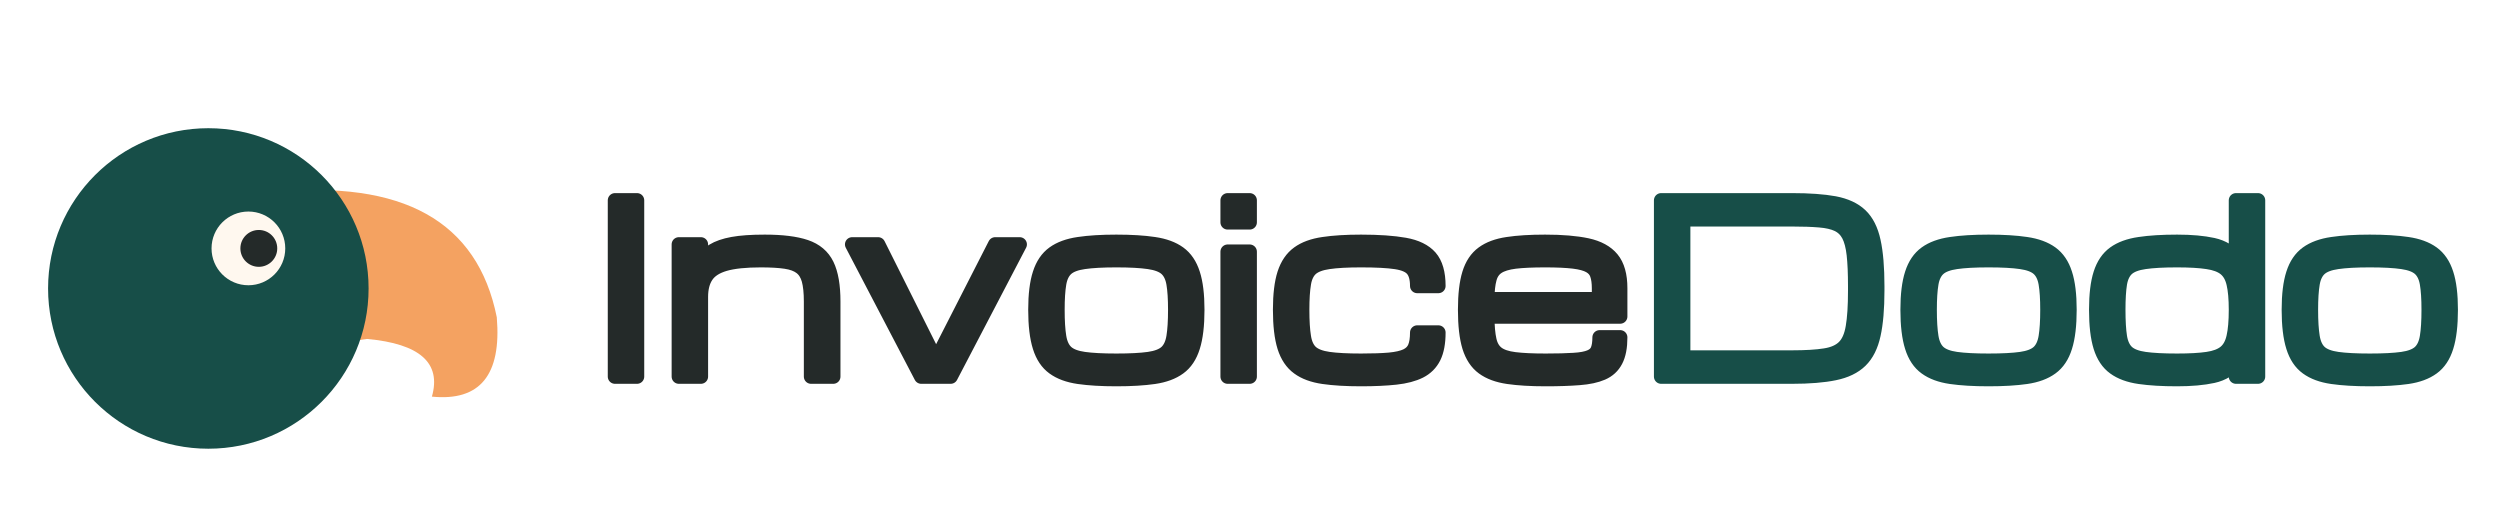
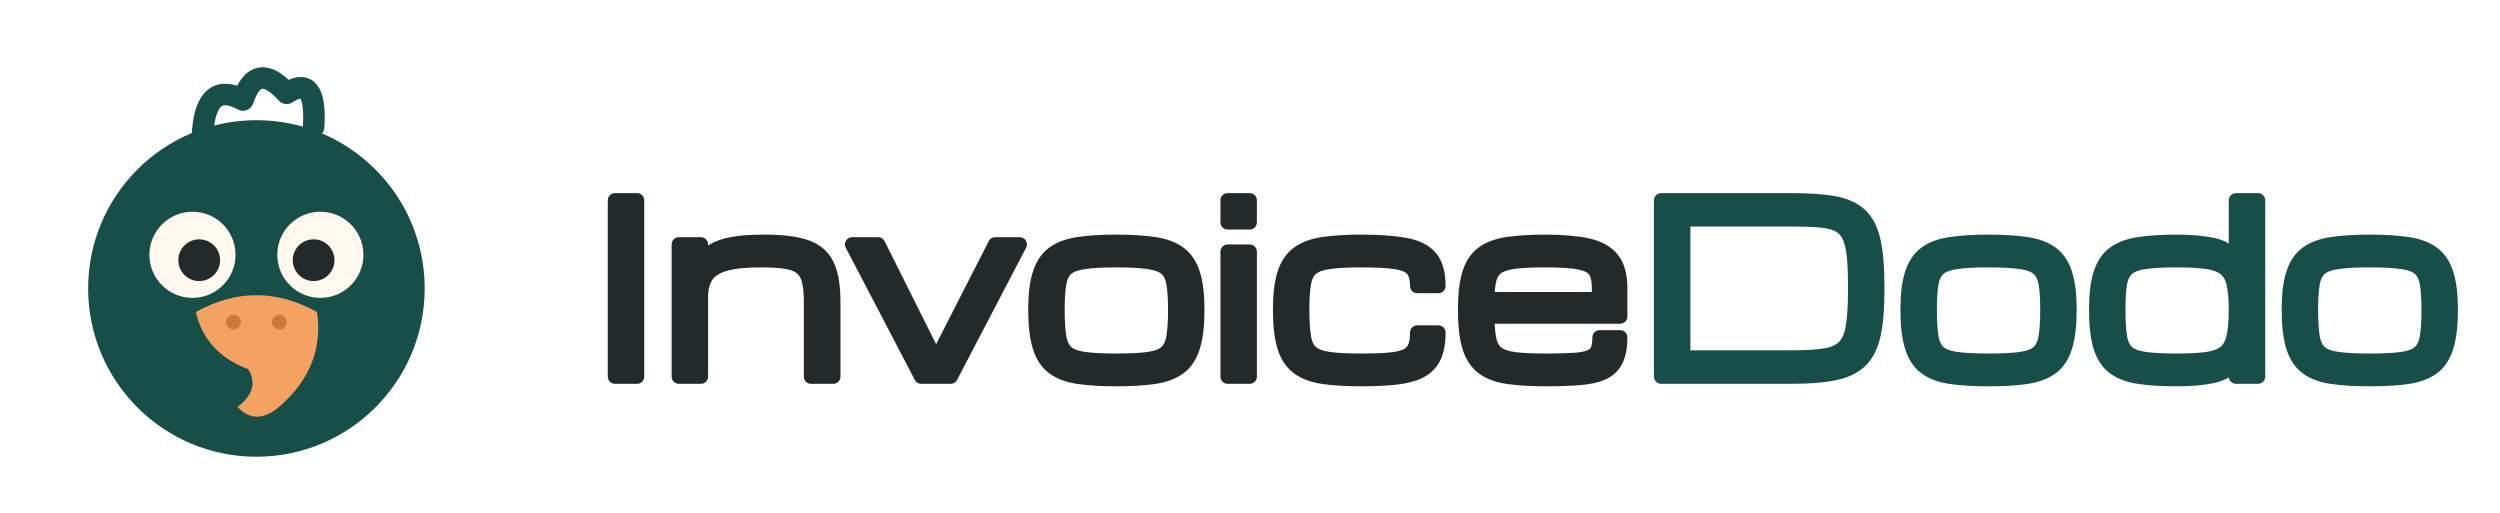
<svg xmlns="http://www.w3.org/2000/svg" viewBox="0 0 312 64" role="img" aria-label="InvoiceDodo">
-   <path d="M34 24 Q58.4 21.6 62 39.6 Q62.9 50.4 53.9 49.5 Q55.7 43.2 45.8 42.3 L34 44 Z" fill="#F4A261" />
-   <circle cx="26" cy="36" r="20" fill="#174E48" />
-   <circle cx="31" cy="31" r="4.6" fill="#FFF8EF" />
-   <circle cx="32.3" cy="31" r="2.3" fill="#242A29" />
+   <g transform="translate(32 36) scale(0.84) translate(-41 -44)">
+     <path d="M33 21 Q33.5 13 39 16 Q41 10 45.5 15 Q50 12 49.5 20" fill="none" stroke="#174E48" stroke-width="3.2" stroke-linecap="round" stroke-linejoin="round" />
+     <circle cx="41" cy="44" r="25" fill="#174E48" />
+     <circle cx="31.5" cy="39" r="6.4" fill="#FFF8EF" />
+     <circle cx="50.5" cy="39" r="6.4" fill="#FFF8EF" />
+     <circle cx="32.5" cy="39.8" r="3.1" fill="#242A29" />
+     <circle cx="49.5" cy="39.8" r="3.1" fill="#242A29" />
+     <path d="M32 47.5 Q41 42.5 50 47.5 Q51.2 55.5 44.6 61.4 Q41 64.6 38.2 61.6 Q41.6 59 39.8 56 Q33.4 53.6 32 47.5 Z" fill="#F4A261" />
+     <circle cx="37.6" cy="49" r="1.1" fill="#C97A3A" />
+     <circle cx="44.4" cy="49" r="1.1" fill="#C97A3A" />
+   </g>
  <path d="M76.75 47.0V25.0H79.5V47.0ZM84.72 47.0V30.5H87.47V32.69Q88.09 31.86 89.00 31.30Q89.91 30.74 91.43 30.46Q92.96 30.18 95.44 30.18Q98.67 30.18 100.54 30.81Q102.41 31.44 103.20 33.06Q103.99 34.68 103.99 37.64V47.0H101.22V37.64Q101.22 35.95 100.94 34.92Q100.65 33.89 99.95 33.36Q99.26 32.83 98.04 32.65Q96.83 32.47 94.95 32.47Q92.08 32.47 90.45 32.94Q88.82 33.42 88.15 34.43Q87.47 35.44 87.47 37.05V47.0ZM114.97 47.0 106.35 30.5H109.59L116.81 44.93H116.83L124.20 30.5H127.26L118.64 47.0ZM139.32 47.31Q136.56 47.31 134.62 47.03Q132.69 46.75 131.50 45.88Q130.31 45.02 129.77 43.29Q129.22 41.55 129.22 38.66Q129.22 35.85 129.77 34.16Q130.31 32.47 131.50 31.61Q132.69 30.75 134.62 30.47Q136.56 30.18 139.32 30.18Q142.10 30.18 144.03 30.47Q145.95 30.75 147.14 31.61Q148.33 32.47 148.87 34.16Q149.42 35.85 149.42 38.66Q149.42 41.55 148.87 43.29Q148.33 45.02 147.14 45.88Q145.95 46.75 144.03 47.03Q142.10 47.31 139.32 47.31ZM146.67 38.66Q146.67 36.61 146.46 35.38Q146.25 34.15 145.55 33.52Q144.85 32.90 143.37 32.69Q141.88 32.47 139.32 32.47Q136.77 32.47 135.28 32.69Q133.79 32.90 133.09 33.52Q132.39 34.15 132.18 35.38Q131.97 36.61 131.97 38.66Q131.97 40.78 132.18 42.05Q132.39 43.33 133.09 43.97Q133.79 44.60 135.28 44.81Q136.77 45.02 139.32 45.02Q141.88 45.02 143.37 44.81Q144.85 44.60 145.55 43.97Q146.25 43.33 146.46 42.05Q146.67 40.78 146.67 38.66ZM153.21 47.0V31.41H155.96V47.0ZM153.21 27.75V25.0H155.96V27.75ZM169.86 47.31Q167.09 47.31 165.16 47.03Q163.22 46.75 162.04 45.88Q160.85 45.02 160.30 43.29Q159.76 41.55 159.76 38.66Q159.76 35.85 160.30 34.16Q160.85 32.47 162.04 31.61Q163.22 30.75 165.16 30.47Q167.09 30.18 169.86 30.18Q173.16 30.18 175.31 30.56Q177.45 30.94 178.48 32.11Q179.51 33.29 179.51 35.69H176.87Q176.87 34.30 176.30 33.62Q175.73 32.93 174.21 32.70Q172.69 32.47 169.86 32.47Q167.31 32.47 165.82 32.69Q164.33 32.90 163.62 33.52Q162.92 34.15 162.72 35.38Q162.51 36.61 162.51 38.66Q162.51 40.78 162.72 42.05Q162.92 43.33 163.62 43.97Q164.33 44.60 165.82 44.81Q167.31 45.02 169.86 45.02Q172.02 45.02 173.39 44.90Q174.77 44.77 175.53 44.41Q176.29 44.04 176.58 43.35Q176.87 42.66 176.87 41.5H179.51Q179.51 43.41 178.94 44.57Q178.36 45.73 177.19 46.32Q176.01 46.91 174.19 47.11Q172.36 47.31 169.86 47.31ZM202.20 42.10Q202.20 43.94 201.64 45.00Q201.09 46.06 199.96 46.55Q198.83 47.04 197.08 47.17Q195.32 47.31 192.90 47.31Q190.14 47.31 188.21 47.03Q186.28 46.75 185.10 45.88Q183.92 45.02 183.38 43.29Q182.85 41.55 182.85 38.66Q182.85 35.85 183.37 34.16Q183.89 32.47 185.07 31.61Q186.24 30.75 188.15 30.47Q190.06 30.18 192.83 30.18Q195.99 30.18 198.07 30.62Q200.15 31.07 201.17 32.31Q202.20 33.56 202.20 35.97V39.50H185.61Q185.62 41.34 185.87 42.44Q186.11 43.54 186.84 44.10Q187.57 44.66 189.03 44.84Q190.48 45.02 192.90 45.02Q195.08 45.02 196.42 44.93Q197.76 44.85 198.45 44.55Q199.15 44.26 199.39 43.67Q199.63 43.08 199.63 42.10ZM192.83 32.47Q190.49 32.47 189.07 32.64Q187.64 32.82 186.90 33.31Q186.15 33.80 185.89 34.78Q185.62 35.75 185.61 37.34H199.56V35.97Q199.56 34.94 199.32 34.25Q199.09 33.57 198.40 33.18Q197.71 32.79 196.37 32.63Q195.03 32.47 192.83 32.47Z" fill="#242A29" stroke="#242A29" stroke-width="1.8" stroke-linejoin="round" />
  <path d="M207.31 47.0V25.0H223.64Q226.86 25.0 228.94 25.38Q231.01 25.77 232.18 26.88Q233.35 27.99 233.81 30.11Q234.28 32.23 234.28 35.71V36.28Q234.28 39.65 233.81 41.76Q233.35 43.87 232.18 45.01Q231.01 46.15 228.94 46.57Q226.86 47.0 223.64 47.0ZM210.06 44.62H223.64Q226.20 44.62 227.76 44.37Q229.32 44.13 230.14 43.31Q230.96 42.50 231.24 40.82Q231.53 39.15 231.53 36.28V35.71Q231.53 33.33 231.36 31.78Q231.19 30.24 230.72 29.34Q230.25 28.45 229.37 28.02Q228.49 27.60 227.09 27.49Q225.69 27.37 223.64 27.37H210.06ZM248.17 47.31Q245.41 47.31 243.47 47.03Q241.54 46.75 240.35 45.88Q239.16 45.02 238.62 43.29Q238.07 41.55 238.07 38.66Q238.07 35.85 238.62 34.16Q239.16 32.47 240.35 31.61Q241.54 30.75 243.47 30.47Q245.41 30.18 248.17 30.18Q250.95 30.18 252.88 30.47Q254.80 30.75 255.99 31.61Q257.18 32.47 257.72 34.16Q258.27 35.85 258.27 38.66Q258.27 41.55 257.72 43.29Q257.18 45.02 255.99 45.88Q254.80 46.75 252.88 47.03Q250.95 47.31 248.17 47.31ZM255.52 38.66Q255.52 36.61 255.31 35.38Q255.10 34.15 254.40 33.52Q253.70 32.90 252.22 32.69Q250.74 32.47 248.17 32.47Q245.62 32.47 244.13 32.69Q242.64 32.90 241.94 33.52Q241.24 34.15 241.03 35.38Q240.82 36.61 240.82 38.66Q240.82 40.78 241.03 42.05Q241.24 43.33 241.94 43.97Q242.64 44.60 244.13 44.81Q245.62 45.02 248.17 45.02Q250.74 45.02 252.22 44.81Q253.70 44.60 254.40 43.97Q255.10 43.33 255.31 42.05Q255.52 40.78 255.52 38.66ZM271.70 47.31Q268.94 47.31 267.01 47.03Q265.07 46.75 263.88 45.88Q262.69 45.02 262.15 43.29Q261.61 41.55 261.61 38.66Q261.61 35.85 262.15 34.16Q262.69 32.47 263.88 31.61Q265.07 30.75 267.01 30.47Q268.94 30.18 271.70 30.18Q274.35 30.18 276.18 30.58Q278.01 30.98 279.05 32.37V25.0H281.80V47.0H279.05V45.10Q278.01 46.51 276.18 46.91Q274.35 47.31 271.70 47.31ZM279.05 38.66Q279.05 36.61 278.76 35.38Q278.48 34.15 277.70 33.52Q276.93 32.90 275.48 32.69Q274.04 32.47 271.70 32.47Q269.15 32.47 267.66 32.69Q266.17 32.90 265.47 33.52Q264.77 34.15 264.56 35.38Q264.36 36.61 264.36 38.66Q264.36 40.78 264.56 42.05Q264.77 43.33 265.47 43.97Q266.17 44.60 267.66 44.81Q269.15 45.02 271.70 45.02Q274.04 45.02 275.48 44.81Q276.93 44.60 277.70 43.97Q278.48 43.33 278.76 42.05Q279.05 40.78 279.05 38.66ZM295.75 47.31Q292.99 47.31 291.05 47.03Q289.12 46.75 287.93 45.88Q286.74 45.02 286.20 43.29Q285.65 41.55 285.65 38.66Q285.65 35.85 286.20 34.16Q286.74 32.47 287.93 31.61Q289.12 30.75 291.05 30.47Q292.99 30.18 295.75 30.18Q298.53 30.18 300.46 30.47Q302.38 30.75 303.57 31.61Q304.76 32.47 305.30 34.16Q305.85 35.85 305.85 38.66Q305.85 41.55 305.30 43.29Q304.76 45.02 303.57 45.88Q302.38 46.75 300.46 47.03Q298.53 47.31 295.75 47.31ZM303.10 38.66Q303.10 36.61 302.89 35.38Q302.68 34.15 301.98 33.52Q301.28 32.90 299.80 32.69Q298.31 32.47 295.75 32.47Q293.20 32.47 291.71 32.69Q290.22 32.90 289.52 33.52Q288.82 34.15 288.61 35.38Q288.40 36.61 288.40 38.66Q288.40 40.78 288.61 42.05Q288.82 43.33 289.52 43.97Q290.22 44.60 291.71 44.81Q293.20 45.02 295.75 45.02Q298.31 45.02 299.80 44.81Q301.28 44.60 301.98 43.97Q302.68 43.33 302.89 42.05Q303.10 40.78 303.10 38.66Z" fill="#174E48" stroke="#174E48" stroke-width="1.8" stroke-linejoin="round" />
</svg>
